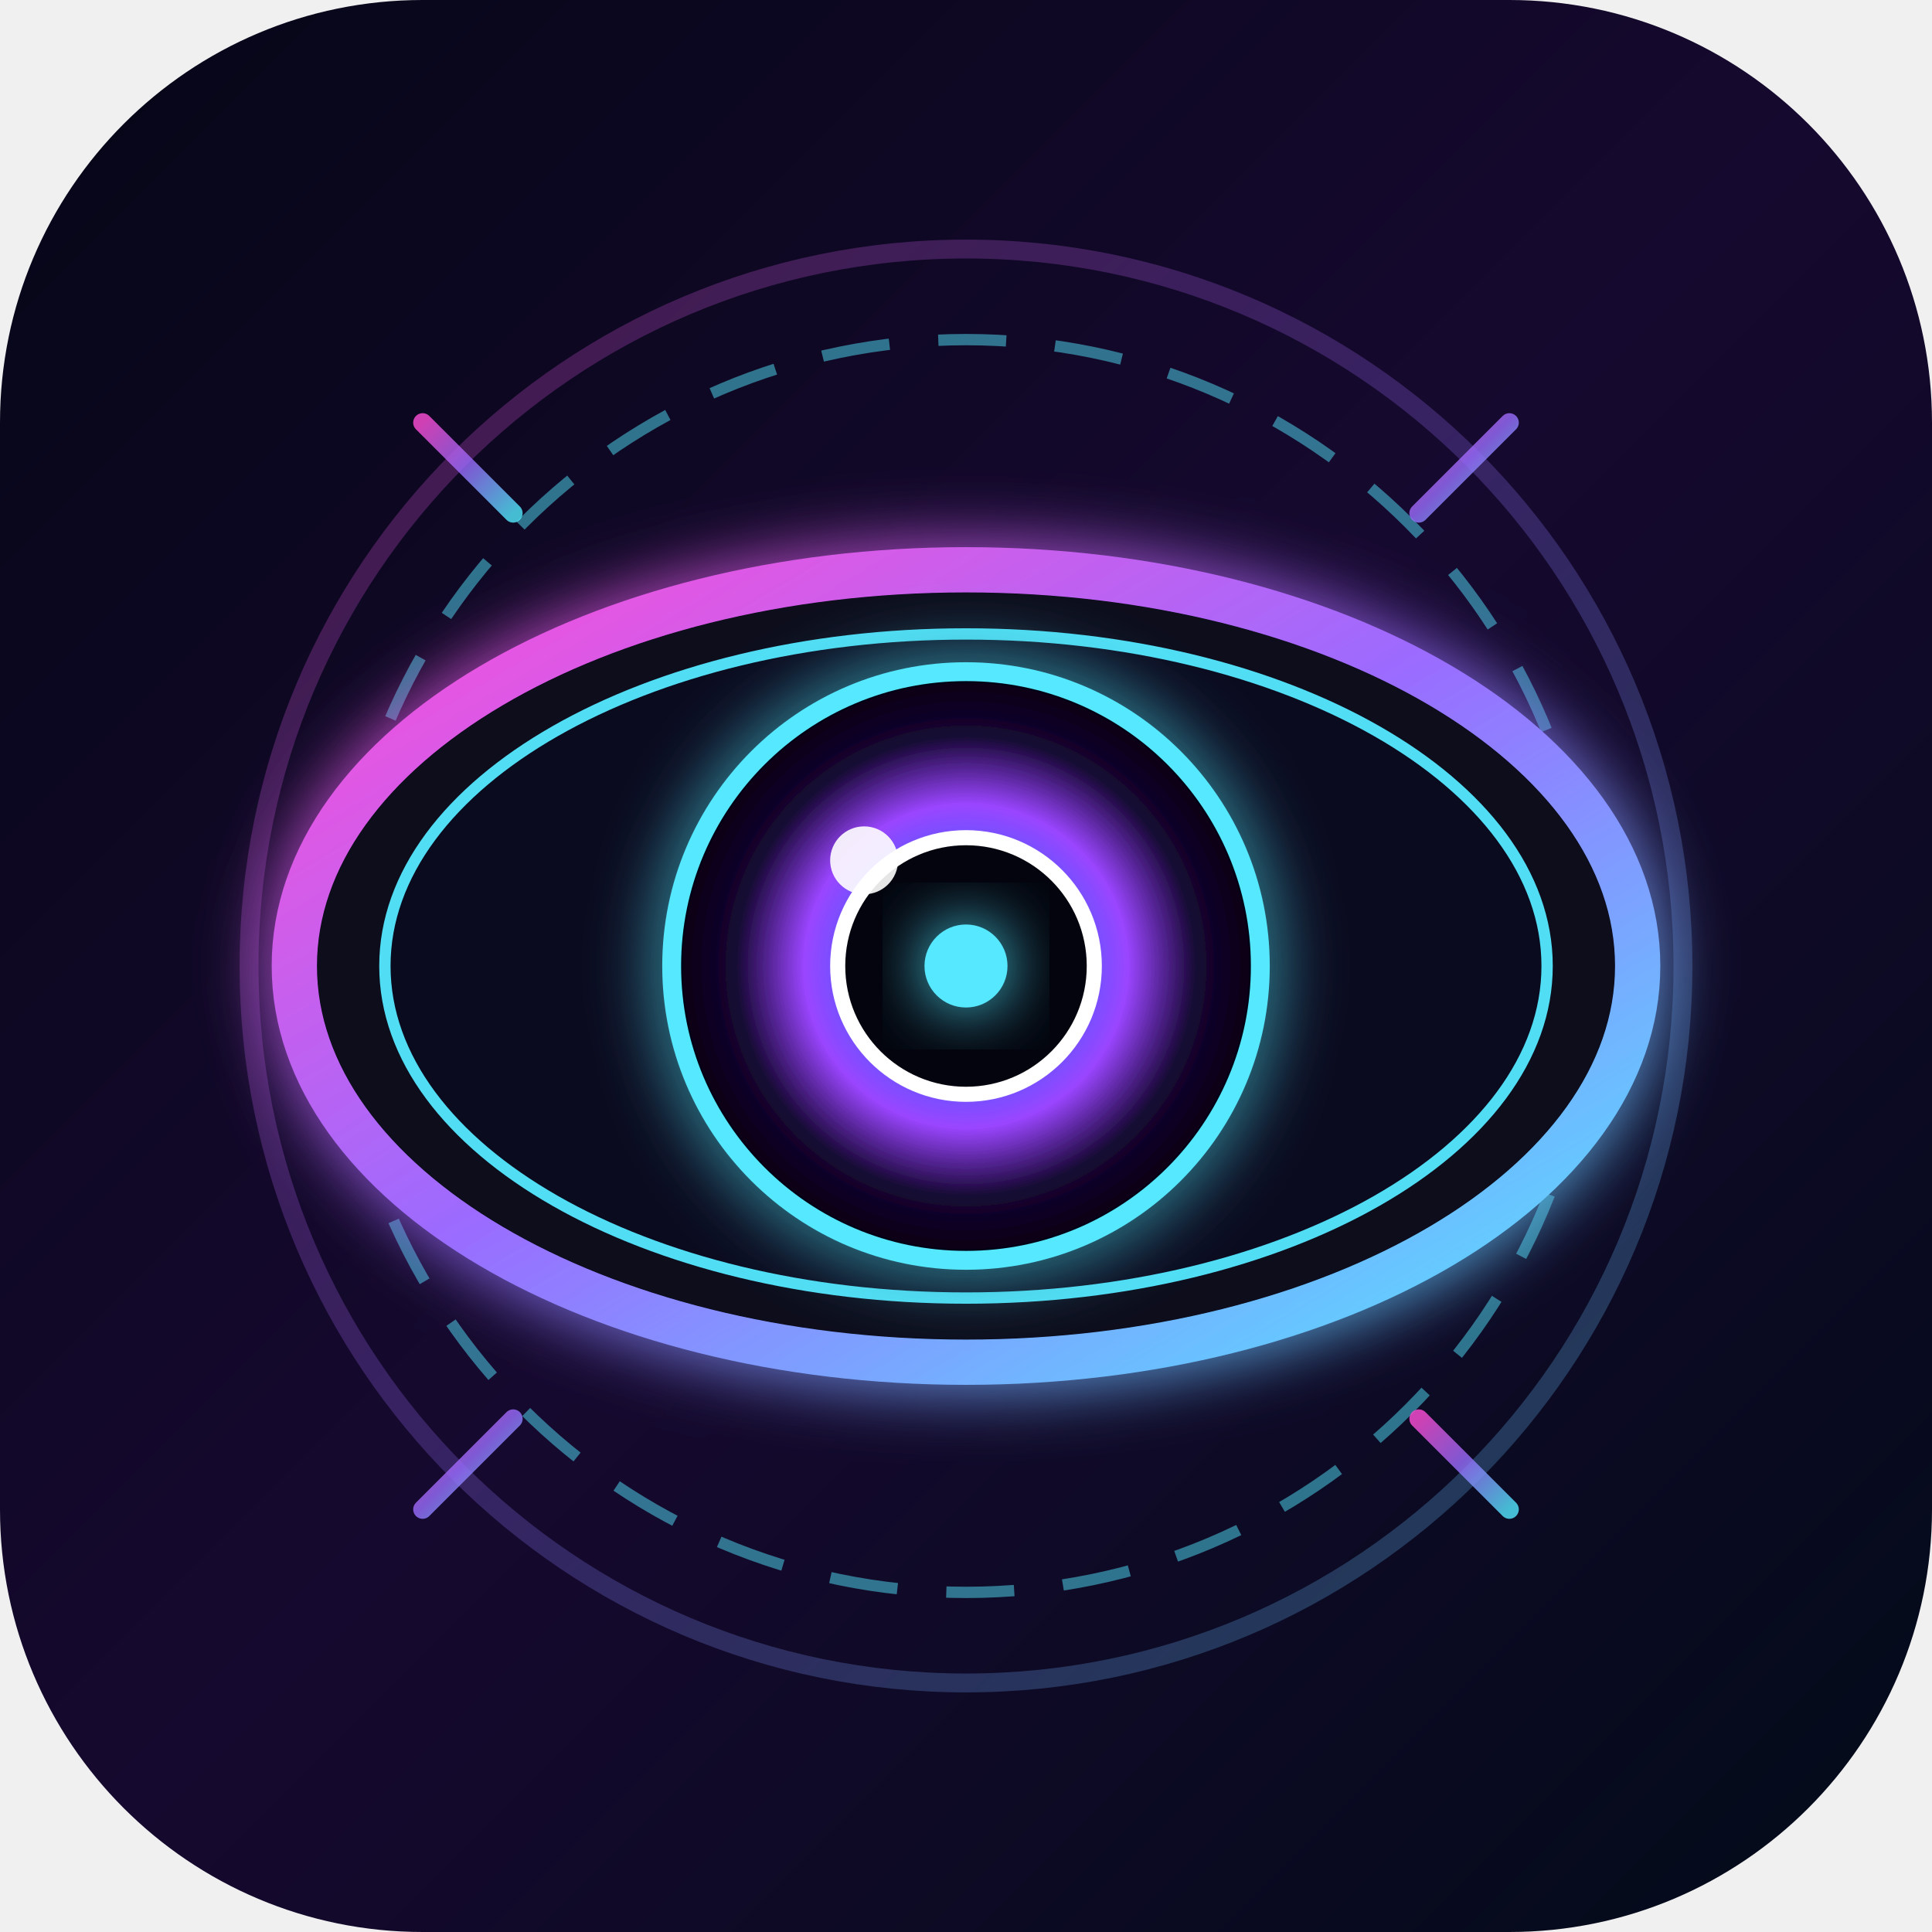
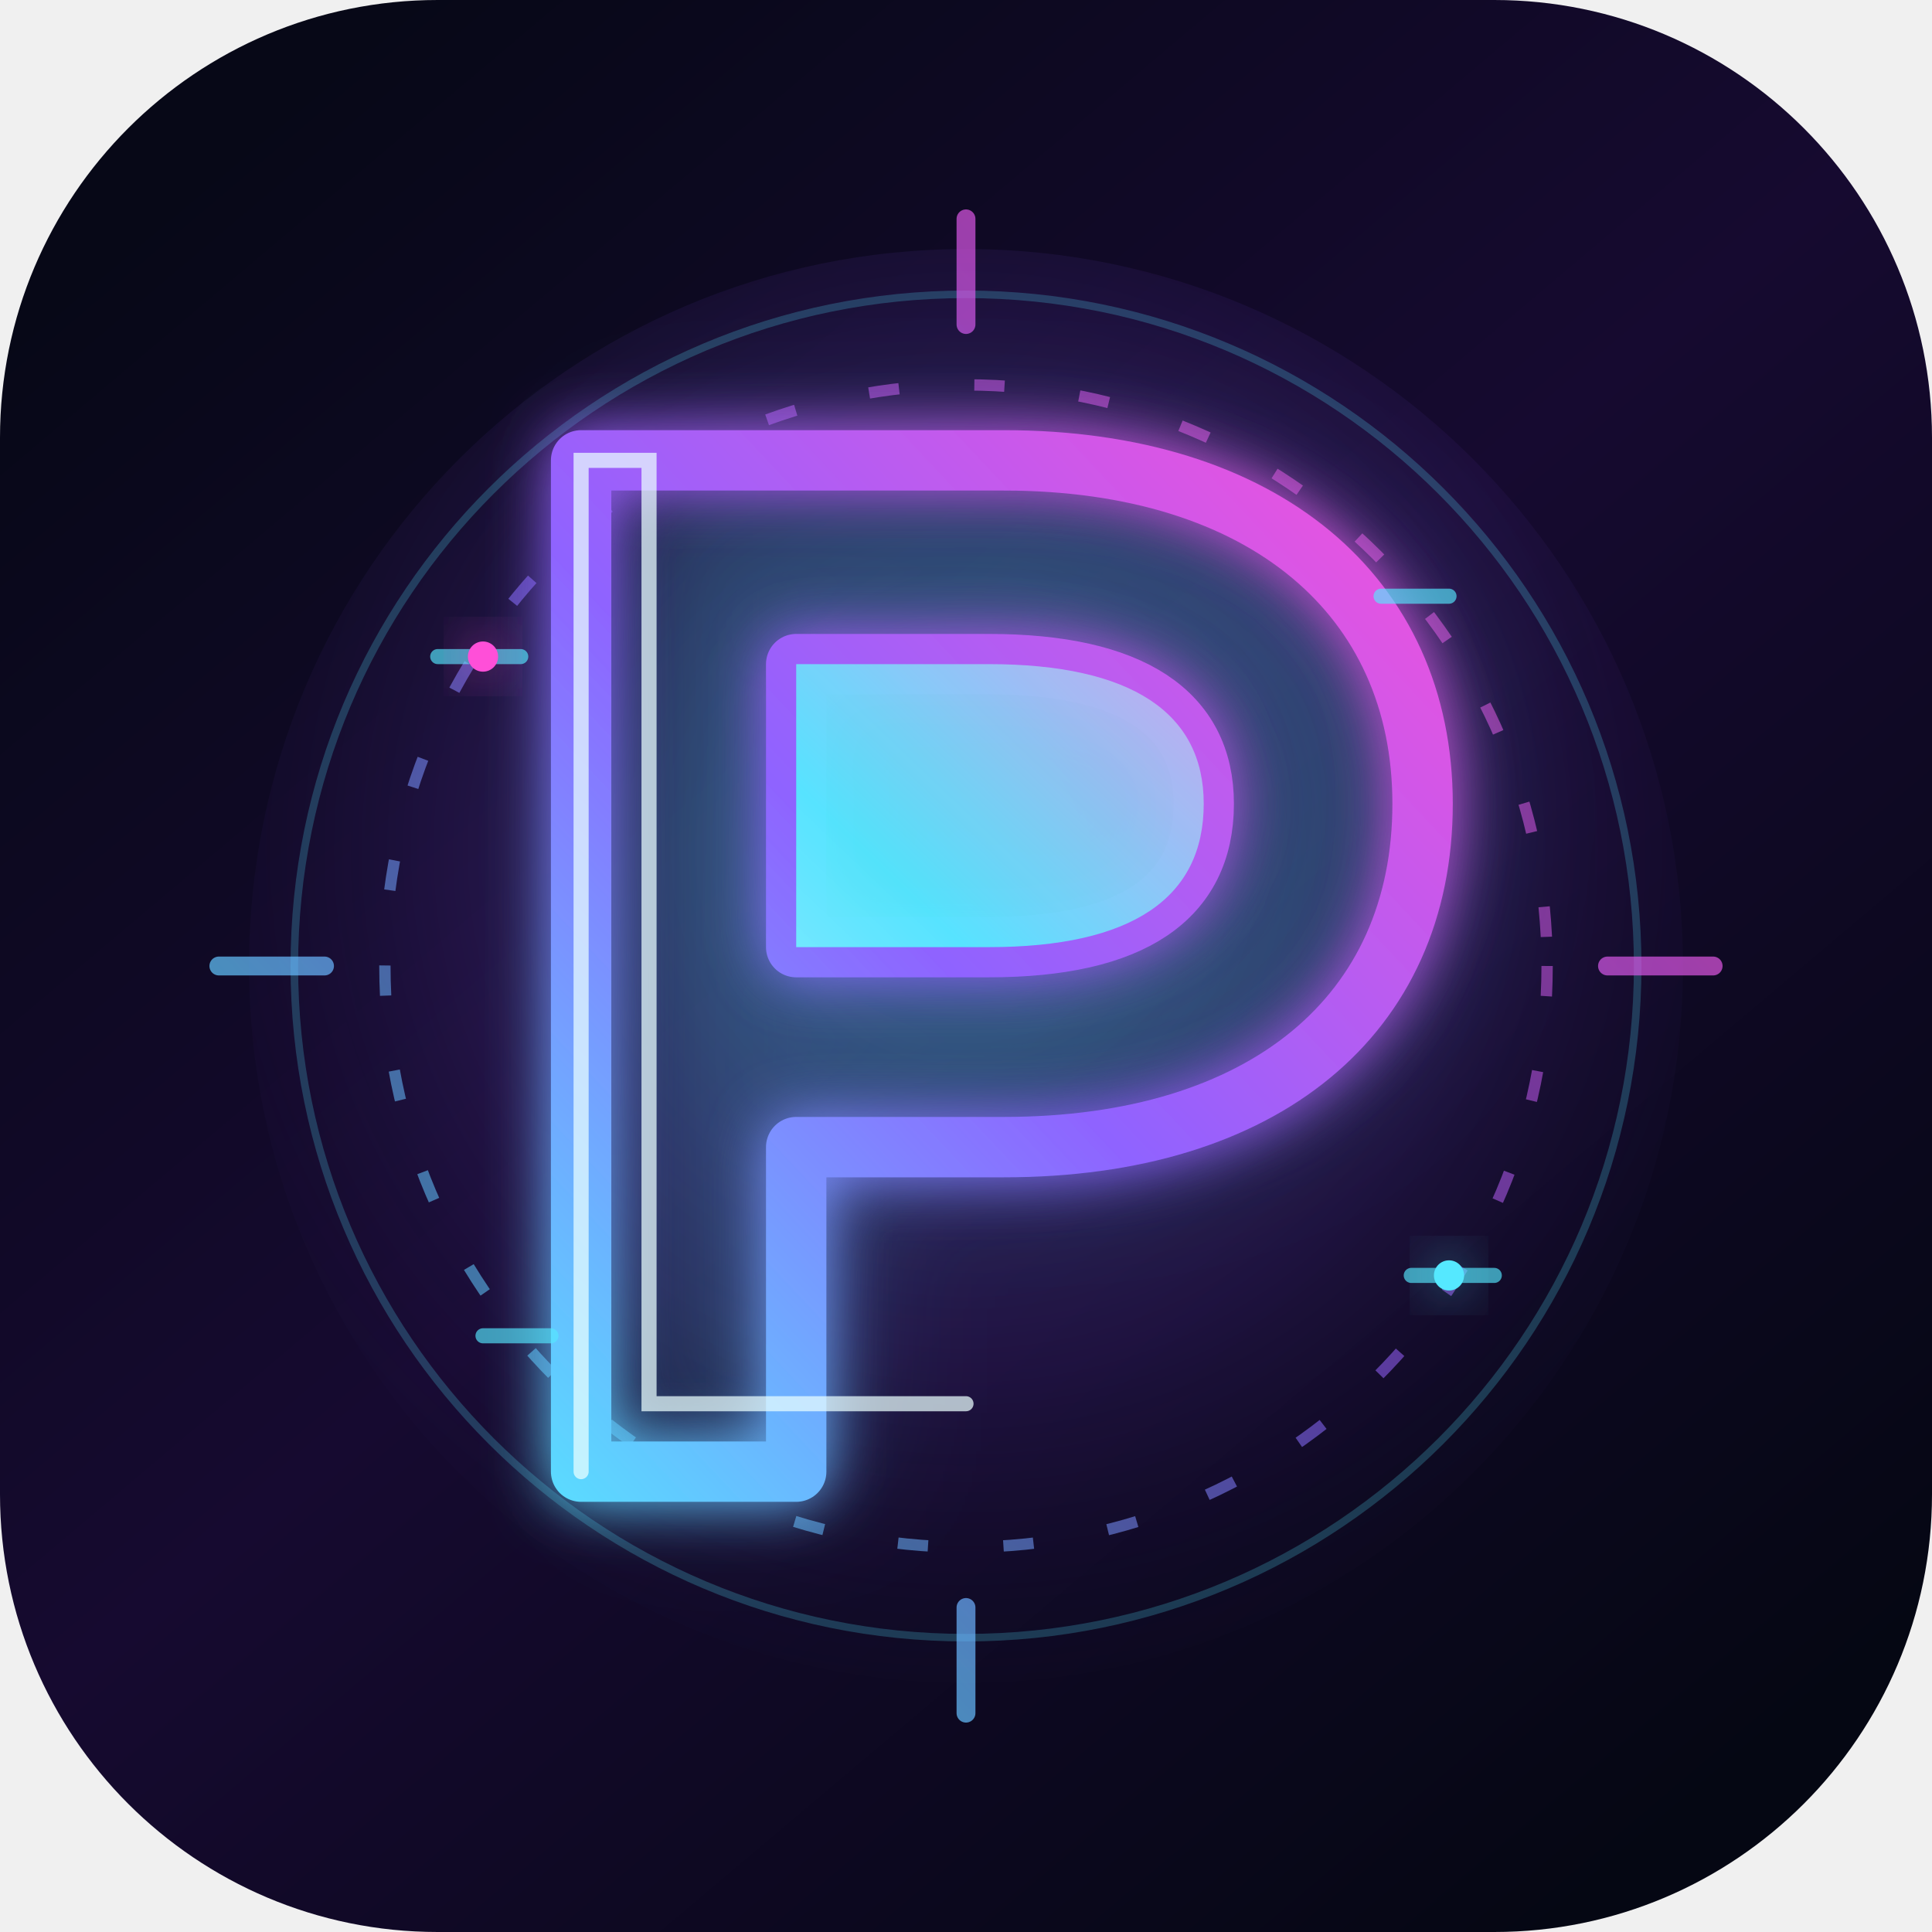
- <svg xmlns="http://www.w3.org/2000/svg" viewBox="0 0 512 512">
+ <svg xmlns="http://www.w3.org/2000/svg" viewBox="0 0 512 512" role="img" aria-labelledby="title desc">
  <defs>
-     <linearGradient id="bg" x1="0" y1="0" x2="1" y2="1">
-       <stop offset="0" stop-color="#050616" />
-       <stop offset=".5" stop-color="#16092f" />
-       <stop offset="1" stop-color="#020b18" />
+     <linearGradient id="bg" x1="70" y1="30" x2="450" y2="480" gradientUnits="userSpaceOnUse">
+       <stop stop-color="#070817" />
+       <stop offset=".48" stop-color="#160a30" />
+       <stop offset="1" stop-color="#050713" />
    </linearGradient>
-     <linearGradient id="neon" x1="0" y1="0" x2="1" y2="1">
-       <stop offset="0" stop-color="#ff4fd8" />
-       <stop offset=".48" stop-color="#9a6cff" />
-       <stop offset="1" stop-color="#54e8ff" />
+     <linearGradient id="prism" x1="116" y1="390" x2="405" y2="118" gradientUnits="userSpaceOnUse">
+       <stop stop-color="#54e8ff" />
+       <stop offset=".48" stop-color="#8f63ff" />
+       <stop offset="1" stop-color="#ff4fd8" />
    </linearGradient>
-     <radialGradient id="iris">
-       <stop offset="0" stop-color="#f8ffff" />
-       <stop offset=".08" stop-color="#54e8ff" />
-       <stop offset=".28" stop-color="#3d63ff" />
-       <stop offset=".55" stop-color="#9a45ff" />
-       <stop offset=".78" stop-color="#170735" />
-       <stop offset="1" stop-color="#03040d" />
+     <linearGradient id="shine" x1="160" y1="360" x2="360" y2="150" gradientUnits="userSpaceOnUse">
+       <stop stop-color="#d9fbff" />
+       <stop offset=".5" stop-color="#54e8ff" />
+       <stop offset="1" stop-color="#ff8ce8" />
+     </linearGradient>
+     <radialGradient id="core" cx="50%" cy="42%" r="65%">
+       <stop stop-color="#54e8ff" stop-opacity=".32" />
+       <stop offset=".55" stop-color="#8d55ff" stop-opacity=".12" />
+       <stop offset="1" stop-color="#02030a" stop-opacity="0" />
    </radialGradient>
-     <filter id="glow" x="-50%" y="-50%" width="200%" height="200%">
-       <feGaussianBlur stdDeviation="9" result="b" />
+     <filter id="glow" x="-80%" y="-80%" width="260%" height="260%">
+       <feGaussianBlur stdDeviation="8" result="blur" />
      <feMerge>
-         <feMergeNode in="b" />
+         <feMergeNode in="blur" />
        <feMergeNode in="SourceGraphic" />
      </feMerge>
    </filter>
+     <filter id="softGlow" x="-60%" y="-60%" width="220%" height="220%">
+       <feGaussianBlur stdDeviation="18" />
+     </filter>
  </defs>
-   <rect width="512" height="512" rx="112" fill="url(#bg)" />
-   <circle cx="256" cy="256" r="190" fill="none" stroke="url(#neon)" stroke-width="5" opacity=".25" />
-   <circle cx="256" cy="256" r="166" fill="none" stroke="#54e8ff" stroke-width="3" stroke-dasharray="18 13" opacity=".48" />
-   <ellipse cx="256" cy="256" rx="178" ry="105" fill="#07081a" stroke="url(#neon)" stroke-width="12" filter="url(#glow)" />
-   <ellipse cx="256" cy="256" rx="154" ry="88" fill="#0a0b20" stroke="#54e8ff" stroke-width="3" opacity=".95" />
-   <circle cx="256" cy="256" r="78" fill="url(#iris)" stroke="#54e8ff" stroke-width="5" filter="url(#glow)" />
-   <circle cx="256" cy="256" r="34" fill="#03040d" stroke="#fff" stroke-width="4" />
-   <circle cx="256" cy="256" r="11" fill="#54e8ff" filter="url(#glow)" />
-   <circle cx="229" cy="228" r="9" fill="#fff" opacity=".9" />
-   <g stroke="url(#neon)" stroke-width="5" stroke-linecap="round" opacity=".8">
-     <path d="M256 52v34" />
-     <path d="M256 426v34" />
-     <path d="M52 256h34" />
-     <path d="M426 256h34" />
-     <path d="M112 112l24 24" />
-     <path d="M376 376l24 24" />
-     <path d="M400 112l-24 24" />
-     <path d="M136 376l-24 24" />
-   </g>
-   <path d="M170 348h172" stroke="url(#neon)" stroke-width="4" stroke-linecap="round" opacity=".65" />
+   <rect width="512" height="512" rx="116" fill="url(#bg)" />
+   <circle cx="256" cy="256" r="190" fill="url(#core)" />
+   <circle cx="256" cy="256" r="178" fill="none" stroke="#54e8ff" stroke-width="2" opacity=".22" />
+   <circle cx="256" cy="256" r="154" fill="none" stroke="url(#prism)" stroke-width="3" stroke-dasharray="8 20" opacity=".55" />
+   <path d="M256 58v28M256 426v28M58 256h28M426 256h28" stroke="url(#prism)" stroke-width="5" stroke-linecap="round" opacity=".7" />
+   <path d="M166 390V122h108c70 0 112 36 112 91 0 56-42 91-112 91h-50v86h-58Zm58-143h48c35 0 55-12 55-34 0-22-20-34-55-34h-48v68Z" fill="#54e8ff" opacity=".2" filter="url(#softGlow)" />
+   <path d="M154 390V122h112c69 0 111 36 111 91 0 56-42 91-111 91h-55v86h-57Zm57-139h51c38 0 57-13 57-38 0-24-19-37-57-37h-51v75Z" fill="none" stroke="url(#prism)" stroke-width="16" stroke-linejoin="round" filter="url(#glow)" />
+   <path d="M211 251h51c38 0 57-13 57-38 0-24-19-37-57-37h-51v75Z" fill="url(#shine)" opacity=".96" />
+   <path d="M154 390V122h18v250h84" fill="none" stroke="#eaffff" stroke-width="4" opacity=".72" stroke-linecap="round" />
+   <path d="M116 174h22M374 338h22M128 354h18M366 158h18" stroke="#54e8ff" stroke-width="4" stroke-linecap="round" opacity=".65" />
+   <circle cx="128" cy="174" r="4" fill="#ff4fd8" filter="url(#glow)" />
+   <circle cx="384" cy="338" r="4" fill="#54e8ff" filter="url(#glow)" />
</svg>
